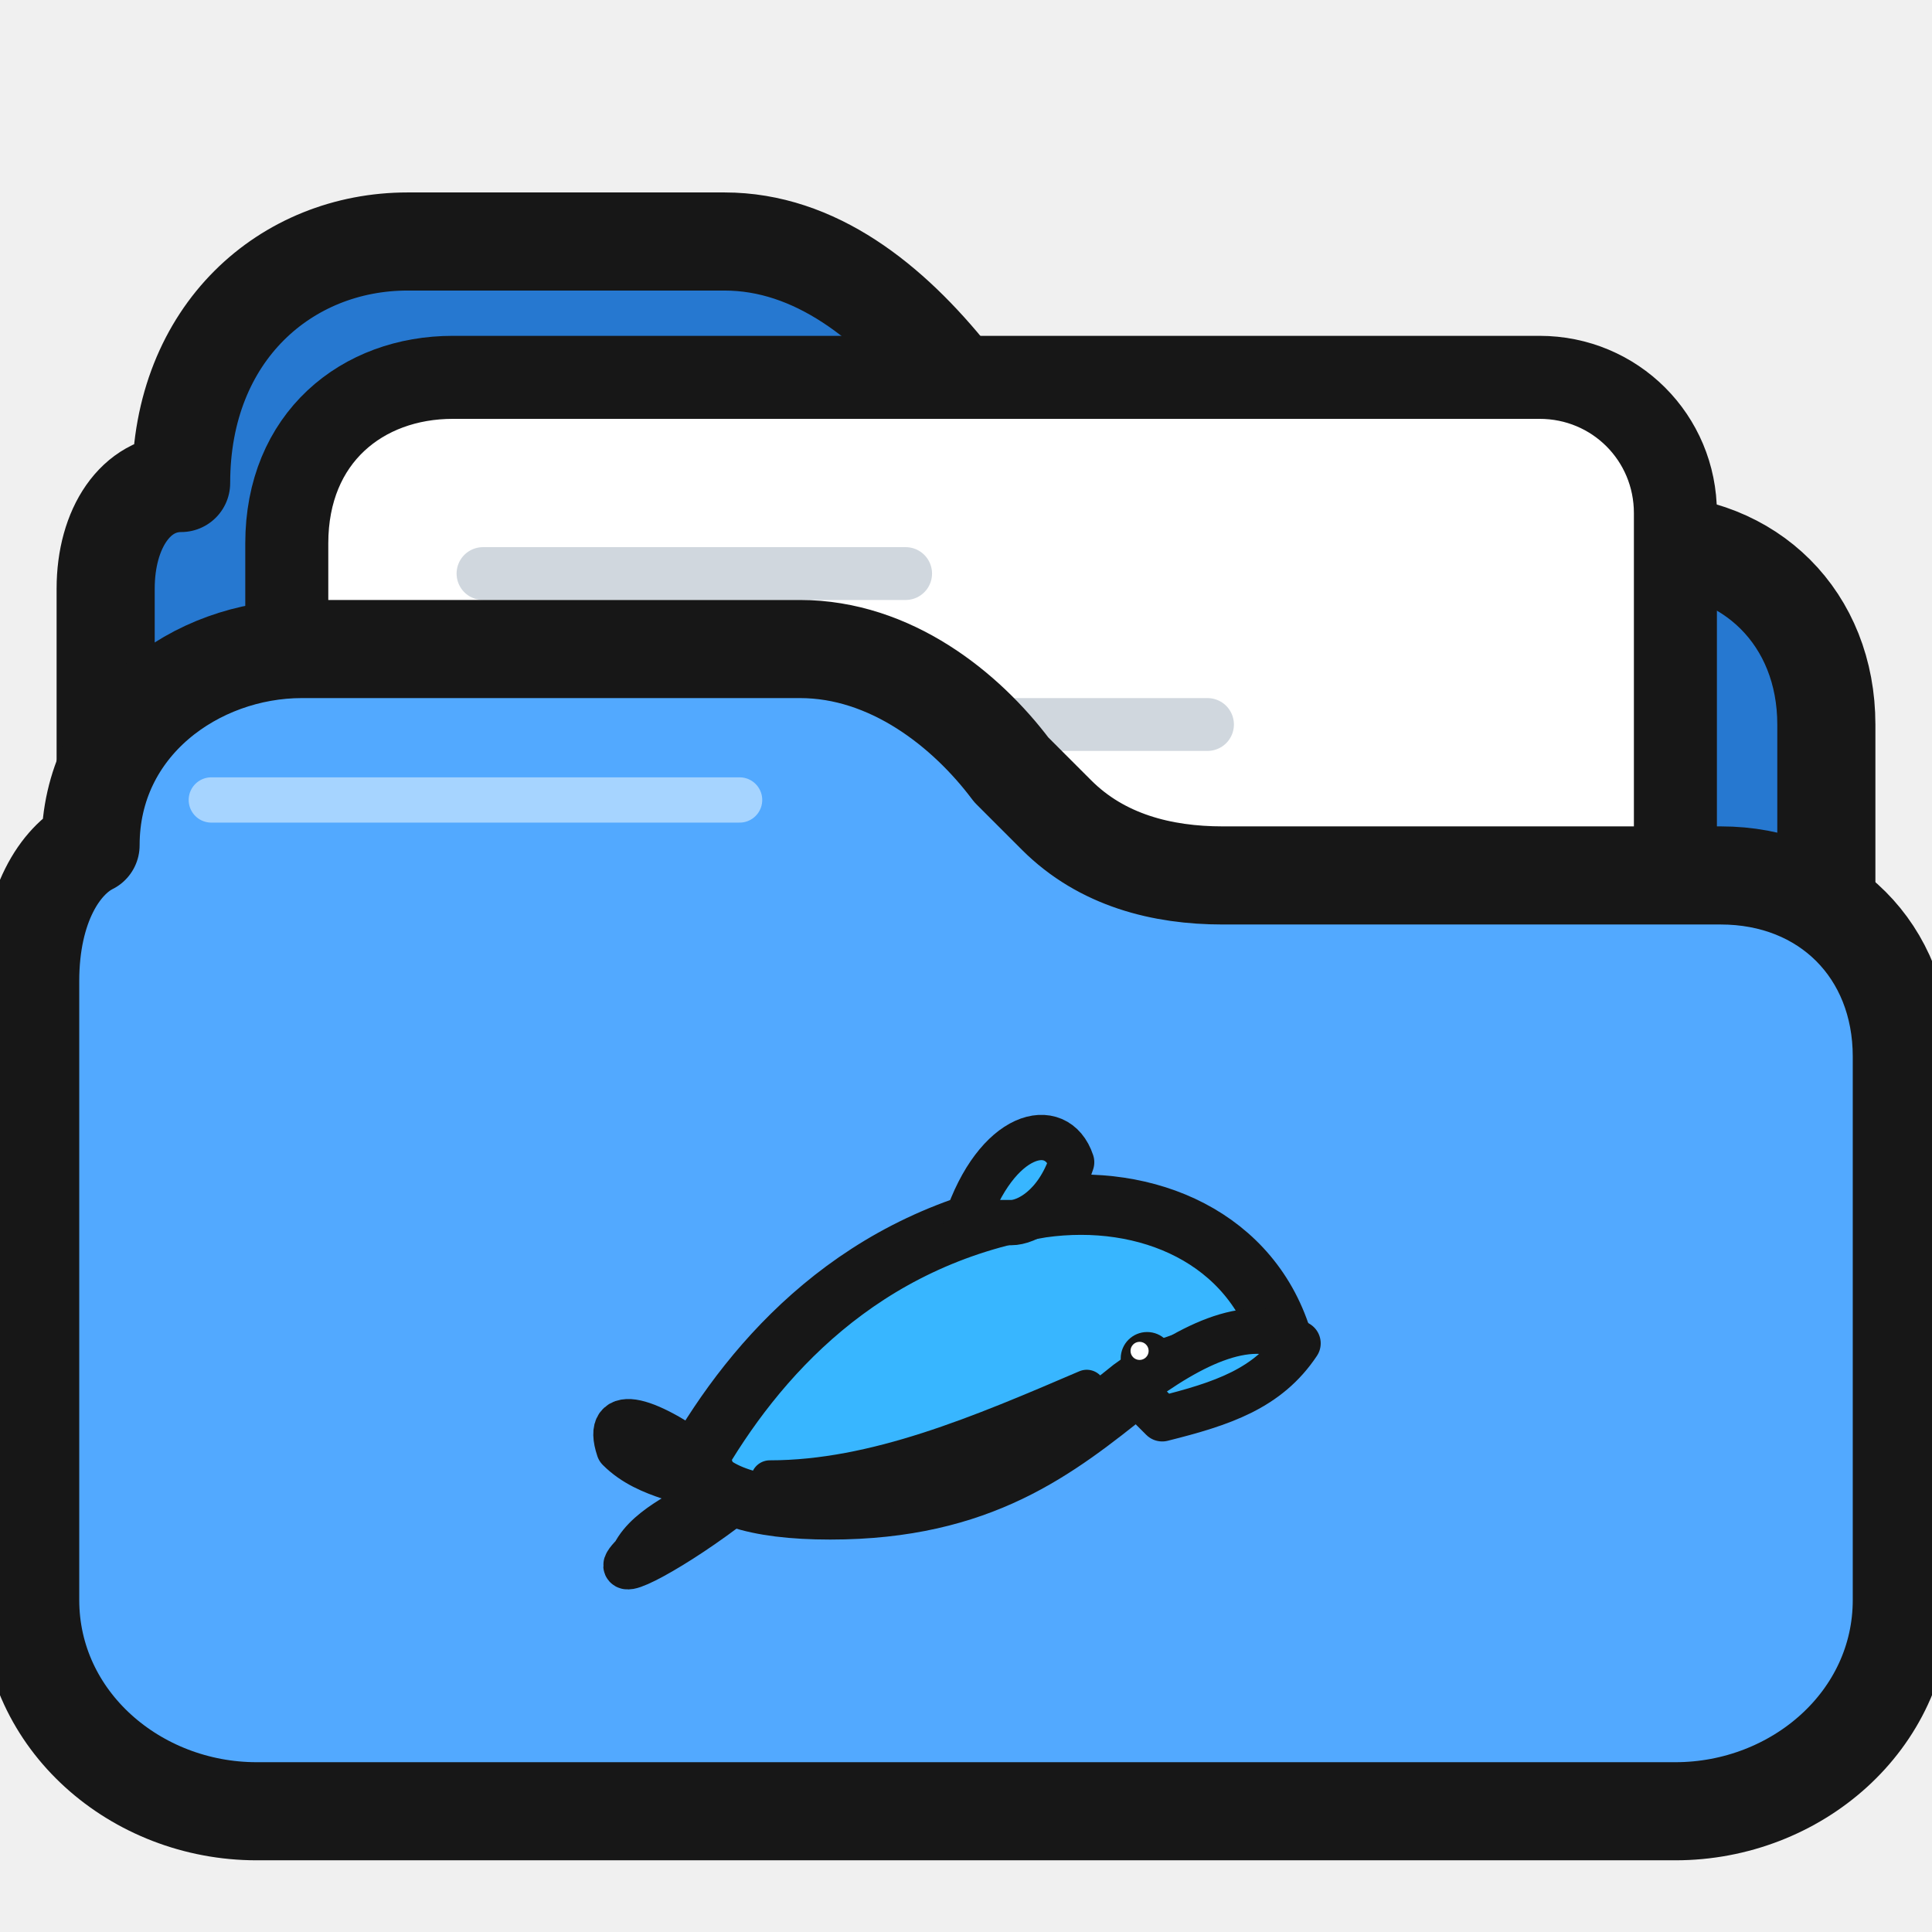
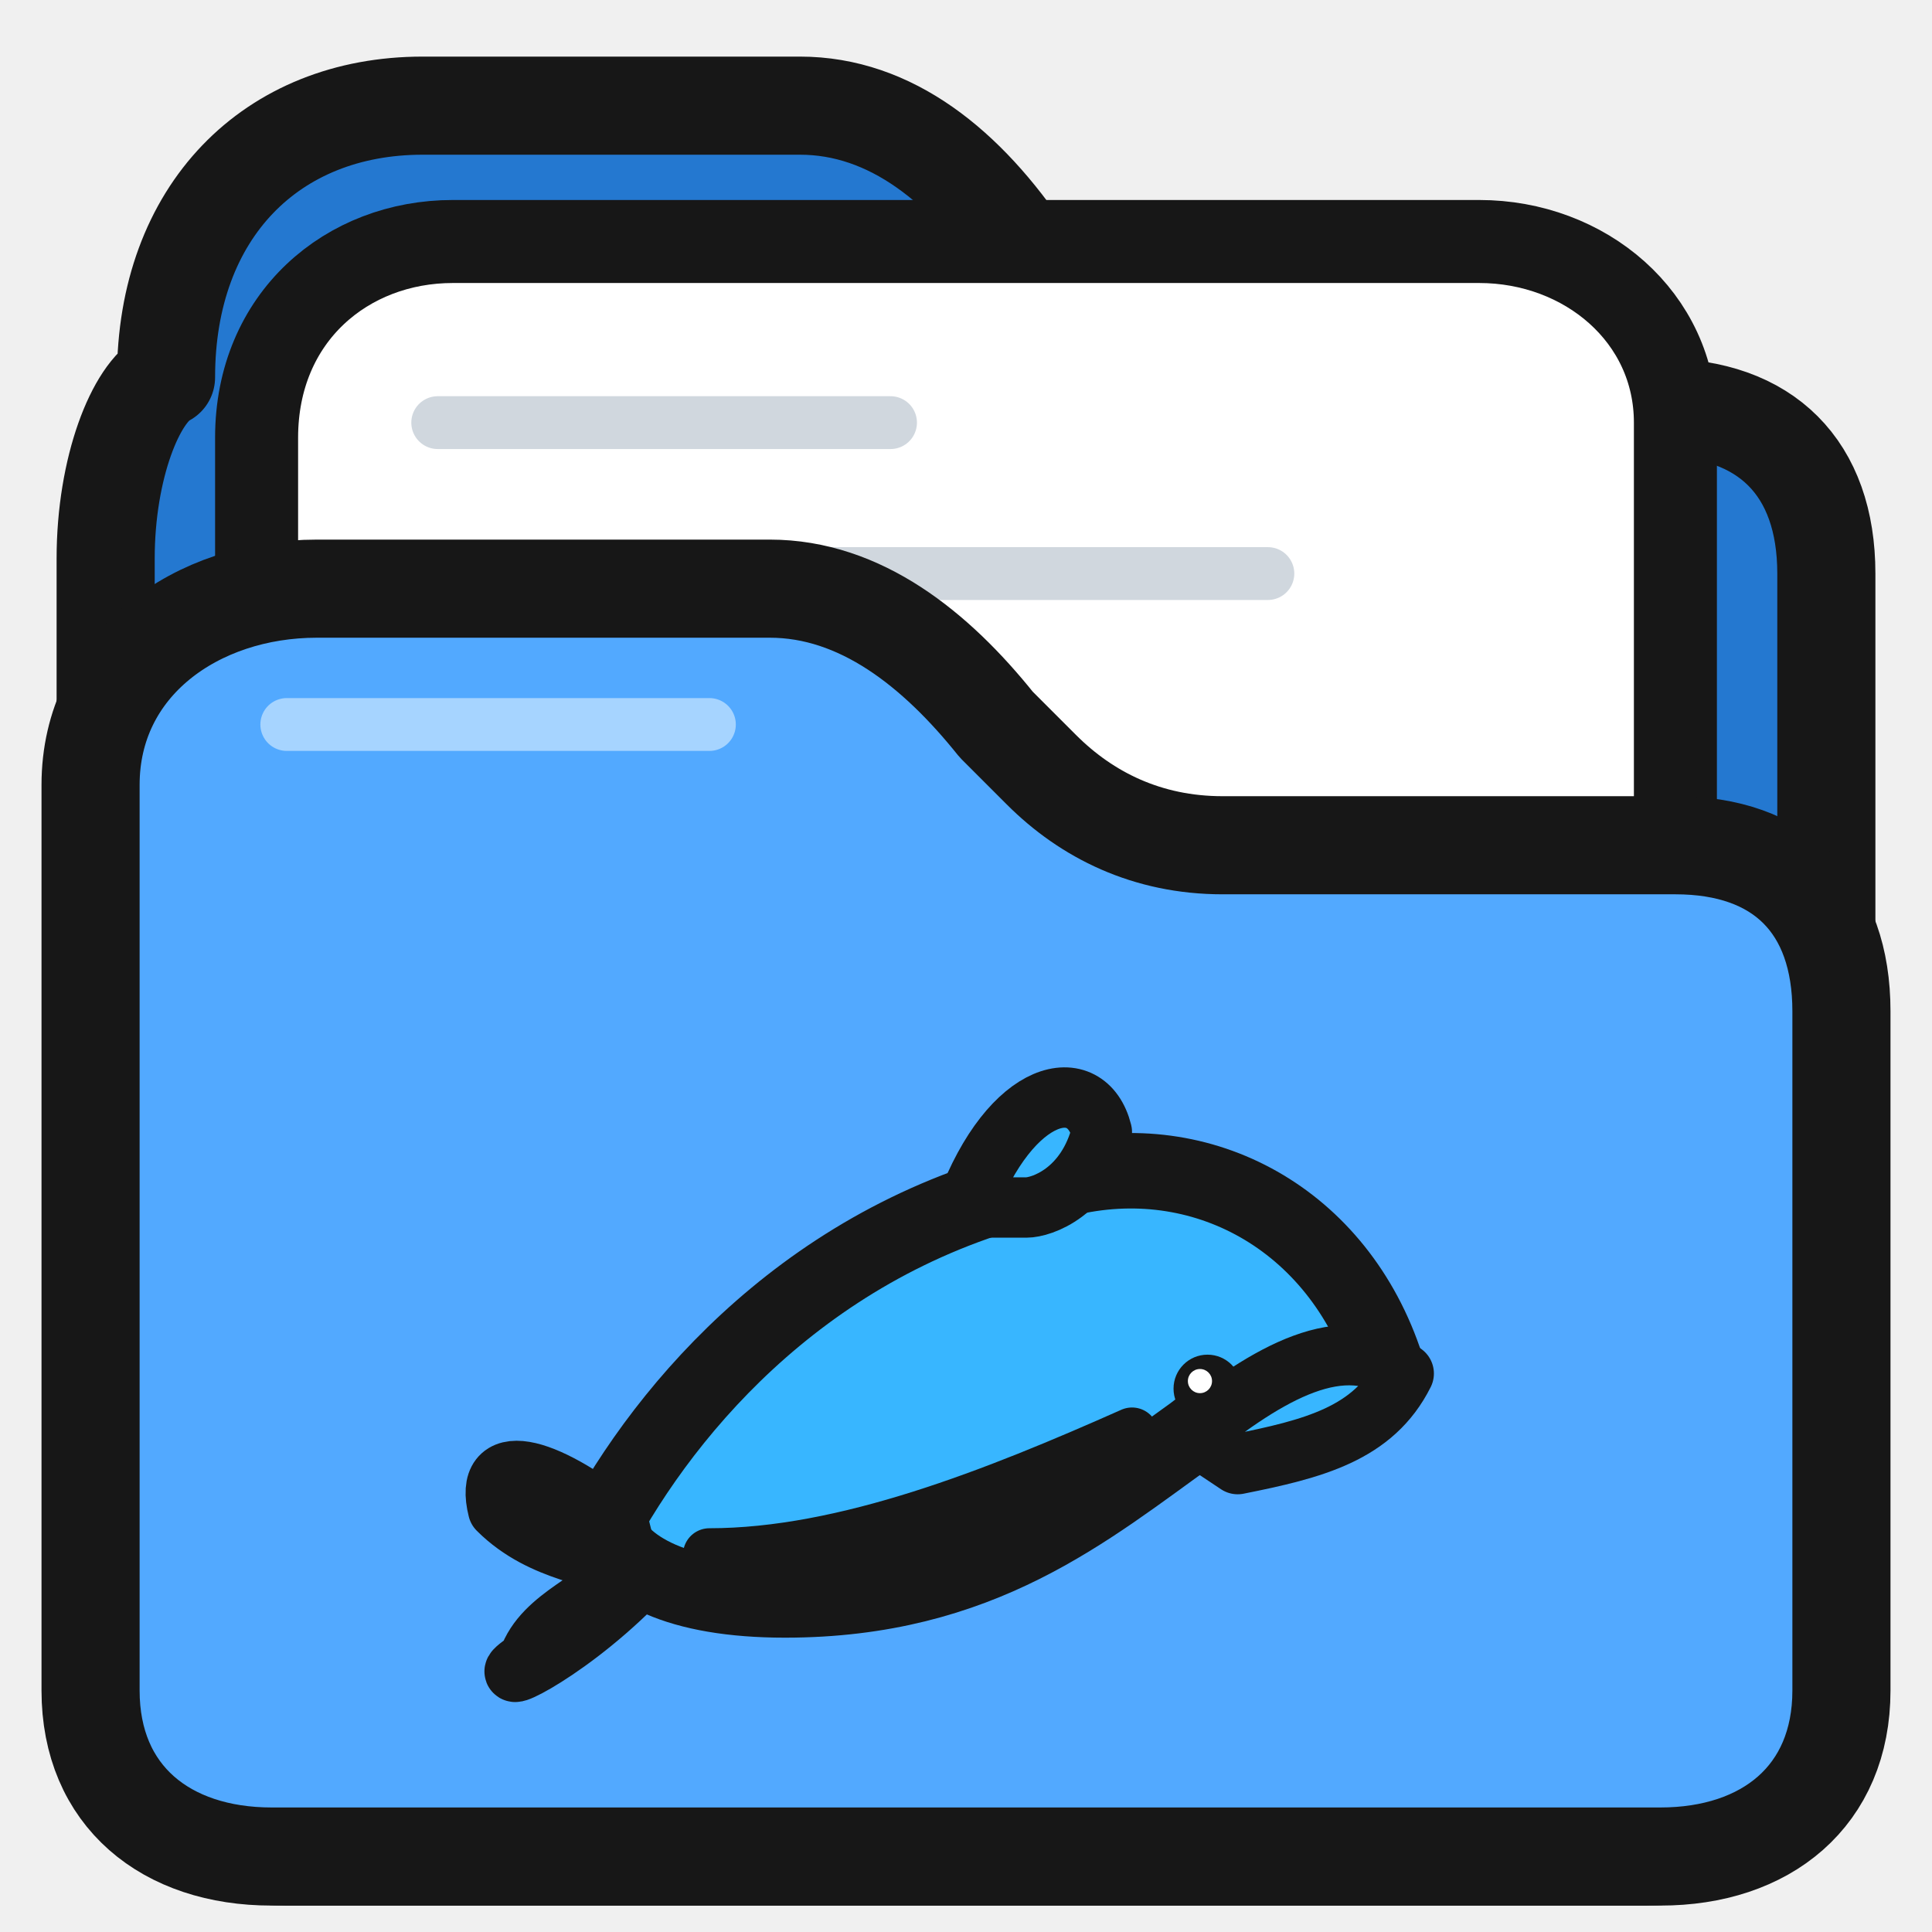
<svg xmlns="http://www.w3.org/2000/svg" viewBox="0 0 256 256" width="256" height="256">
-   <path d="M 24 64            C 24 44, 38 32, 54 32            L 96 32            C 108 32, 118 40, 126 50            L 134 60            C 140 68, 148 72, 158 72            L 218 72            C 232 72, 242 82, 242 96            L 242 208            C 242 224, 230 236, 214 236            L 42 236            C 26 236, 14 224, 14 208            L 14 78            C 14 70, 18 64, 24 64 Z" fill="#2678D0" stroke="#171717" stroke-width="13" stroke-linejoin="round" />
-   <path d="M 38 72            C 38 58, 48 50, 60 50            L 204 50            C 214 50, 222 58, 222 68            L 222 130            L 38 130 Z" fill="#FFFFFF" stroke="#171717" stroke-width="11" stroke-linejoin="round" />
-   <path d="M 64 76 L 120 76" stroke="#D0D7DE" stroke-width="7" stroke-linecap="round" />
-   <path d="M 64 96 L 160 96" stroke="#D0D7DE" stroke-width="7" stroke-linecap="round" />
-   <path d="M 12 112            C 12 96, 26 86, 40 86            L 106 86            C 118 86, 128 94, 134 102            L 140 108            C 146 114, 154 116, 162 116            L 228 116            C 242 116, 252 126, 252 140            L 252 212            C 252 228, 238 240, 222 240            L 34 240            C 18 240, 4 228, 4 212            L 4 130            C 4 120, 8 114, 12 112 Z" fill="#52A9FF" stroke="#171717" stroke-width="13" stroke-linejoin="round" />
-   <path d="M 28 106 L 98 106" stroke="#A6D4FF" stroke-width="6" stroke-linecap="round" />
-   <g transform="translate(128, 176)">
-     <path d="M -36 18              C -28 4, -14 -12, 10 -16              C 24 -18, 38 -12, 42 2              C 40 4, 30 2, 22 8              C 12 16, 2 24, -18 24              C -28 24, -34 22, -36 18 Z" fill="#38B6FF" stroke="#171717" stroke-width="8" stroke-linejoin="round" />
-     <path d="M 22 8 C 30 2, 38 -2, 44 2 C 40 8, 34 10, 26 12 Z" fill="#38B6FF" stroke="#171717" stroke-width="6" stroke-linejoin="round" />
-     <path d="M -26 20 C -12 20, 2 14, 16 8 C 12 14, 0 20, -18 22 Z" fill="#FFFFFF" stroke="#171717" stroke-width="5" stroke-linejoin="round" />
-     <path d="M 0 -14 C 4 -26, 12 -28, 14 -22 C 12 -16, 8 -14, 6 -14 Z" fill="#38B6FF" stroke="#171717" stroke-width="6" stroke-linejoin="round" />
-     <path d="M -34 18 C -42 12, -48 10, -46 16 C -42 20, -36 20, -34 22 C -36 24, -42 26, -44 30 C -48 34, -40 30, -32 24 Z" fill="#38B6FF" stroke="#171717" stroke-width="6" stroke-linejoin="round" />
-     <circle cx="24" cy="4" r="3.5" fill="#171717" />
-     <circle cx="23" cy="3" r="1.2" fill="#FFFFFF" />
+   <path d="M 22 50            C 22 28, 36 14, 56 14            L 106 14            C 118 14, 128 22, 136 34            L 142 42            C 148 50, 156 54, 166 54            L 220 54            C 234 54, 242 62, 242 76            L 242 222            C 242 236, 232 246, 218 246            L 38 246            C 24 246, 14 236, 14 222            L 14 74            C 14 62, 18 52, 22 50 Z" fill="#2478D0" stroke="#171717" stroke-width="13" stroke-linejoin="round" />
+   <path d="M 34 58            C 34 42, 46 32, 60 32            L 196 32            C 210 32, 222 42, 222 56            L 222 116            L 34 116 Z" fill="#FFFFFF" stroke="#171717" stroke-width="11" stroke-linejoin="round" />
+   <path d="M 58 56 L 118 56" stroke="#D0D7DE" stroke-width="7" stroke-linecap="round" />
+   <path d="M 58 76 L 168 76" stroke="#D0D7DE" stroke-width="7" stroke-linecap="round" />
+   <path d="M 12 104            C 12 88, 26 78, 42 78            L 102 78            C 114 78, 124 86, 132 96            L 138 102            C 144 108, 152 112, 162 112            L 222 112            C 236 112, 244 120, 244 134            L 244 224            C 244 238, 234 246, 220 246            L 36 246            C 22 246, 12 238, 12 224 Z" fill="#52A9FF" stroke="#171717" stroke-width="13" stroke-linejoin="round" />
+   <path d="M 38 96 L 94 96" stroke="#A6D4FF" stroke-width="7" stroke-linecap="round" />
+   <g transform="translate(128, 178)">
+     <path d="M -48 24              C -38 6, -18 -16, 14 -22              C 32 -26, 50 -16, 56 4              C 52 6, 40 4, 30 12              C 16 22, 2 34, -24 34              C -38 34, -46 30, -48 24 Z" fill="#38B6FF" stroke="#171717" stroke-width="10" stroke-linejoin="round" />
+     <path d="M 30 12 C 40 4, 50 -2, 58 4 C 54 12, 46 14, 36 16 Z" fill="#38B6FF" stroke="#171717" stroke-width="8" stroke-linejoin="round" />
+     <path d="M -34 28 C -16 28, 4 20, 22 12 C 16 20, 0 28, -24 30 Z" fill="#FFFFFF" stroke="#171717" stroke-width="7" stroke-linejoin="round" />
+     <path d="M 0 -18 C 6 -34, 16 -36, 18 -28 C 16 -20, 10 -18, 8 -18 Z" fill="#38B6FF" stroke="#171717" stroke-width="8" stroke-linejoin="round" />
+     <path d="M -46 24 C -56 16, -64 14, -62 22 C -56 28, -48 28, -46 30 C -48 34, -56 36, -58 42 C -64 46, -54 42, -44 32 Z" fill="#38B6FF" stroke="#171717" stroke-width="8" stroke-linejoin="round" />
+     <circle cx="32" cy="6" r="4.5" fill="#171717" />
+     <circle cx="31" cy="5" r="1.6" fill="#FFFFFF" />
  </g>
</svg>
